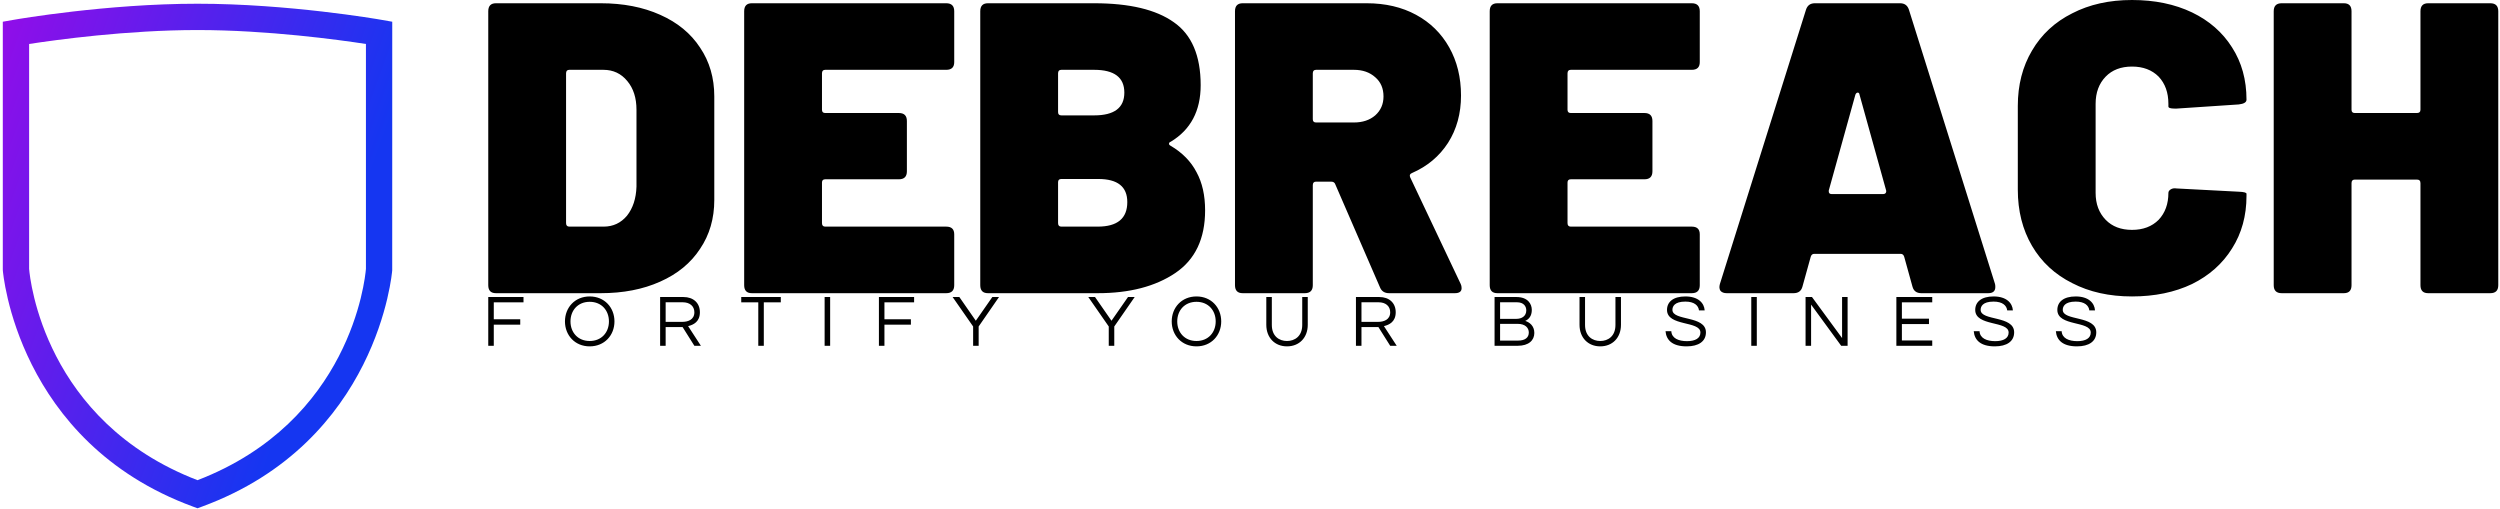
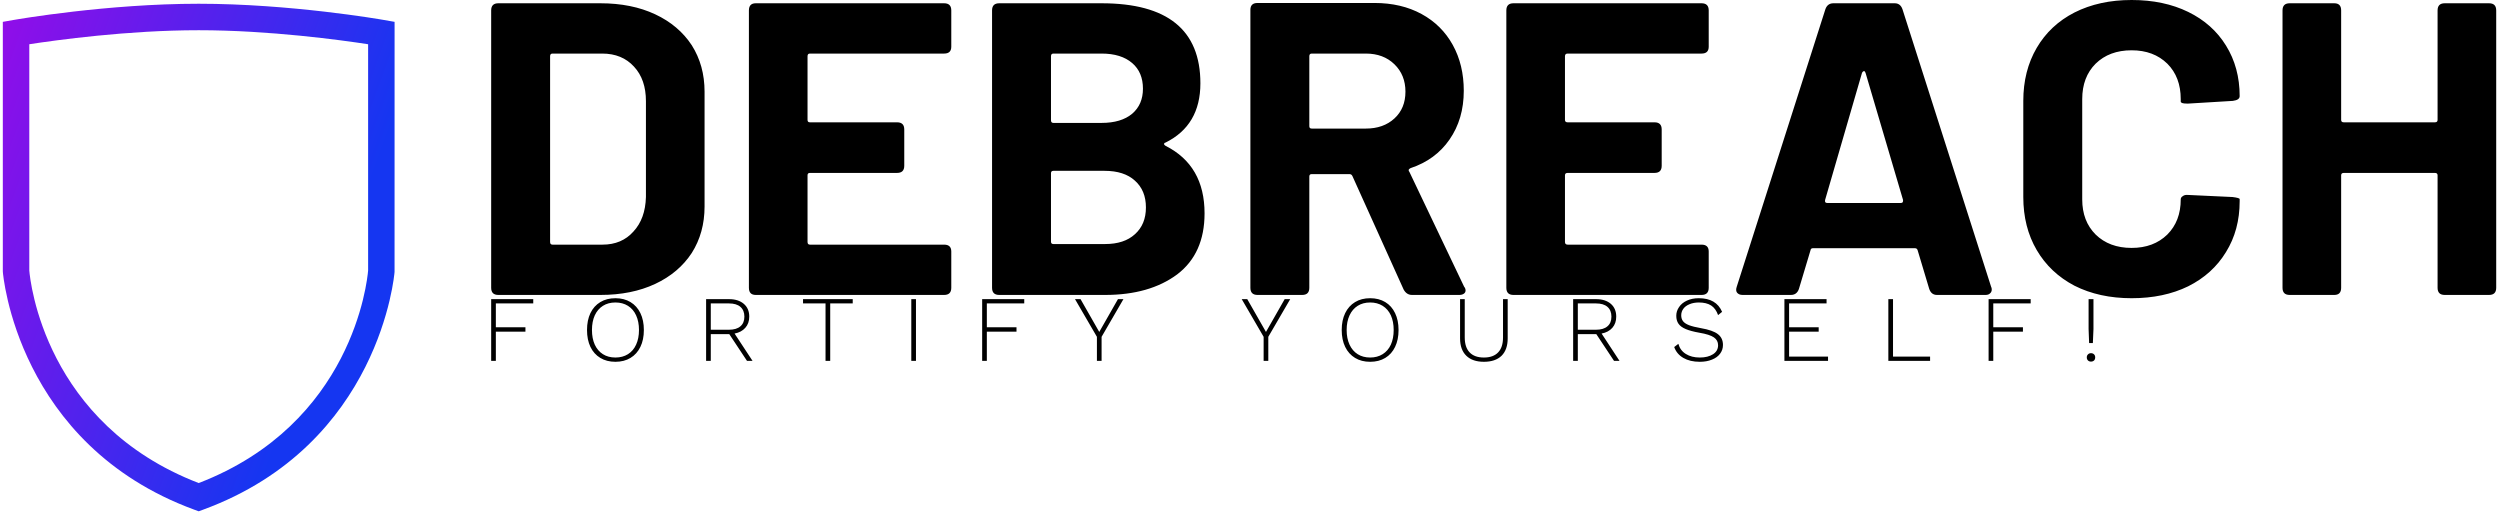
- <svg xmlns="http://www.w3.org/2000/svg" data-v-423bf9ae="" viewBox="0 0 506 103" class="iconLeftSlogan">
-   <g data-v-423bf9ae="" id="25ad2c6a-f3fe-4b16-b506-65d5621f18c4" fill="#000000" transform="matrix(5.988024,0,0,5.988024,95.5303,-24.49102)">
-     <path d="M0.81 14L0.81 14Q0.55 14 0.55 13.73L0.55 13.73L0.55 4.47L0.55 4.47Q0.55 4.20 0.81 4.20L0.81 4.20L4.35 4.20L4.35 4.20Q5.49 4.20 6.36 4.59L6.36 4.59L6.36 4.59Q7.24 4.98 7.71 5.70L7.71 5.70L7.71 5.70Q8.19 6.41 8.19 7.35L8.19 7.35L8.19 10.85L8.19 10.85Q8.19 11.79 7.71 12.50L7.71 12.50L7.71 12.50Q7.24 13.22 6.36 13.61L6.36 13.61L6.36 13.61Q5.49 14 4.35 14L4.35 14L0.81 14ZM3.18 11.63L3.18 11.63Q3.18 11.75 3.29 11.75L3.29 11.75L4.45 11.75L4.45 11.75Q4.93 11.75 5.24 11.38L5.24 11.38L5.24 11.38Q5.54 11.00 5.56 10.40L5.56 10.40L5.56 7.80L5.56 7.80Q5.56 7.20 5.25 6.83L5.25 6.83L5.25 6.83Q4.94 6.45 4.44 6.45L4.44 6.45L3.29 6.45L3.29 6.45Q3.18 6.45 3.18 6.57L3.18 6.57L3.18 11.63ZM16.30 6.19L16.30 6.19Q16.30 6.45 16.03 6.45L16.03 6.45L11.94 6.45L11.94 6.45Q11.83 6.45 11.83 6.57L11.83 6.57L11.83 7.80L11.83 7.80Q11.83 7.91 11.94 7.91L11.94 7.91L14.43 7.91L14.43 7.91Q14.70 7.91 14.70 8.18L14.70 8.18L14.70 9.88L14.70 9.88Q14.70 10.15 14.43 10.15L14.43 10.15L11.94 10.15L11.94 10.15Q11.83 10.15 11.83 10.26L11.83 10.26L11.83 11.63L11.83 11.63Q11.83 11.75 11.94 11.75L11.94 11.75L16.03 11.75L16.03 11.75Q16.30 11.75 16.30 12.01L16.30 12.01L16.30 13.73L16.30 13.73Q16.30 14 16.03 14L16.03 14L9.46 14L9.46 14Q9.20 14 9.20 13.73L9.20 13.73L9.20 4.47L9.20 4.47Q9.20 4.20 9.46 4.20L9.46 4.20L16.03 4.20L16.03 4.20Q16.30 4.20 16.30 4.47L16.30 4.47L16.30 6.19ZM23.62 8.88L23.62 8.88Q23.56 8.90 23.56 8.95L23.56 8.95L23.56 8.95Q23.56 8.99 23.62 9.02L23.62 9.02L23.62 9.02Q24.21 9.37 24.49 9.91L24.49 9.91L24.49 9.91Q24.78 10.44 24.78 11.20L24.78 11.20L24.78 11.20Q24.78 12.64 23.77 13.32L23.77 13.32L23.77 13.32Q22.76 14 21.15 14L21.15 14L17.44 14L17.44 14Q17.18 14 17.18 13.73L17.18 13.73L17.18 4.47L17.18 4.47Q17.18 4.20 17.44 4.20L17.44 4.20L21.03 4.20L21.03 4.20Q22.82 4.20 23.72 4.84L23.72 4.84L23.72 4.84Q24.63 5.47 24.63 6.97L24.63 6.97L24.63 6.97Q24.63 8.27 23.62 8.88L23.62 8.88ZM19.92 6.45L19.92 6.45Q19.81 6.45 19.81 6.57L19.81 6.57L19.81 7.88L19.81 7.88Q19.81 7.99 19.92 7.99L19.92 7.99L21.03 7.99L21.03 7.99Q22.05 7.99 22.05 7.22L22.05 7.22L22.05 7.22Q22.05 6.45 21.03 6.45L21.03 6.45L19.92 6.45ZM21.15 11.75L21.15 11.75Q22.15 11.75 22.15 10.92L22.15 10.92L22.15 10.92Q22.15 10.14 21.17 10.14L21.17 10.14L19.92 10.14L19.92 10.14Q19.81 10.14 19.81 10.25L19.81 10.25L19.81 11.63L19.81 11.63Q19.81 11.75 19.92 11.75L19.92 11.75L21.15 11.75ZM31.00 14L31.00 14Q30.77 14 30.69 13.80L30.69 13.80L29.18 10.32L29.18 10.32Q29.15 10.23 29.04 10.23L29.04 10.23L28.53 10.23L28.53 10.23Q28.42 10.23 28.42 10.35L28.42 10.35L28.42 13.73L28.42 13.73Q28.42 14 28.15 14L28.15 14L26.05 14L26.05 14Q25.79 14 25.79 13.73L25.79 13.73L25.79 4.47L25.79 4.47Q25.79 4.20 26.05 4.20L26.05 4.20L30.24 4.20L30.24 4.20Q31.19 4.20 31.91 4.59L31.91 4.59L31.91 4.59Q32.63 4.98 33.03 5.69L33.03 5.69L33.03 5.69Q33.43 6.40 33.43 7.32L33.43 7.32L33.43 7.32Q33.43 8.23 32.99 8.92L32.99 8.92L32.99 8.92Q32.55 9.60 31.77 9.94L31.77 9.94L31.77 9.94Q31.67 9.98 31.71 10.08L31.71 10.08L33.42 13.69L33.42 13.69Q33.45 13.75 33.45 13.83L33.45 13.83L33.45 13.83Q33.45 14 33.22 14L33.22 14L31.00 14ZM28.53 6.45L28.53 6.45Q28.42 6.45 28.42 6.57L28.42 6.57L28.42 8.12L28.42 8.12Q28.42 8.23 28.53 8.23L28.53 8.23L29.81 8.23L29.81 8.23Q30.25 8.23 30.53 7.99L30.53 7.99L30.53 7.99Q30.81 7.74 30.81 7.35L30.81 7.35L30.81 7.35Q30.81 6.94 30.53 6.70L30.53 6.70L30.53 6.70Q30.25 6.45 29.81 6.45L29.81 6.45L28.53 6.45ZM41.50 6.19L41.50 6.19Q41.50 6.45 41.23 6.45L41.23 6.45L37.14 6.45L37.14 6.45Q37.03 6.45 37.03 6.57L37.03 6.57L37.03 7.80L37.03 7.80Q37.03 7.91 37.14 7.91L37.14 7.91L39.63 7.91L39.63 7.91Q39.90 7.91 39.90 8.18L39.90 8.18L39.90 9.88L39.90 9.88Q39.90 10.15 39.63 10.15L39.63 10.15L37.14 10.15L37.14 10.15Q37.03 10.15 37.03 10.26L37.03 10.26L37.03 11.63L37.03 11.63Q37.03 11.75 37.14 11.75L37.14 11.75L41.23 11.75L41.23 11.75Q41.50 11.75 41.50 12.01L41.50 12.01L41.50 13.73L41.50 13.73Q41.50 14 41.23 14L41.23 14L34.66 14L34.66 14Q34.40 14 34.40 13.73L34.40 13.73L34.40 4.47L34.40 4.47Q34.40 4.20 34.66 4.20L34.66 4.20L41.23 4.20L41.23 4.20Q41.50 4.20 41.50 4.47L41.50 4.47L41.50 6.19ZM48.99 14L48.99 14Q48.75 14 48.69 13.78L48.69 13.78L48.41 12.77L48.41 12.77Q48.38 12.67 48.29 12.67L48.29 12.67L45.37 12.67L45.37 12.67Q45.28 12.67 45.25 12.77L45.25 12.77L44.97 13.78L44.97 13.78Q44.91 14 44.67 14L44.67 14L42.41 14L42.41 14Q42.27 14 42.20 13.92L42.20 13.92L42.20 13.92Q42.14 13.83 42.18 13.69L42.18 13.69L45.09 4.42L45.09 4.42Q45.16 4.20 45.39 4.20L45.39 4.20L48.27 4.20L48.27 4.20Q48.50 4.20 48.57 4.42L48.57 4.42L51.48 13.69L51.48 13.69Q51.49 13.73 51.49 13.79L51.49 13.79L51.49 13.79Q51.49 14 51.25 14L51.25 14L48.99 14ZM45.86 10.53L45.86 10.56L45.86 10.56Q45.86 10.65 45.96 10.65L45.96 10.65L47.70 10.65L47.70 10.65Q47.75 10.65 47.78 10.62L47.78 10.62L47.78 10.62Q47.81 10.58 47.80 10.53L47.80 10.53L46.90 7.29L46.90 7.29Q46.89 7.22 46.84 7.22L46.84 7.22L46.84 7.22Q46.79 7.22 46.76 7.29L46.76 7.29L45.86 10.53ZM56.11 14.11L56.11 14.11Q54.96 14.11 54.09 13.66L54.09 13.66L54.09 13.66Q53.21 13.22 52.73 12.40L52.73 12.40L52.73 12.40Q52.25 11.58 52.25 10.50L52.25 10.50L52.25 7.67L52.25 7.67Q52.25 6.61 52.73 5.80L52.73 5.80L52.73 5.80Q53.21 4.98 54.09 4.54L54.09 4.54L54.09 4.54Q54.96 4.09 56.11 4.09L56.11 4.09L56.11 4.09Q57.26 4.09 58.14 4.51L58.14 4.51L58.14 4.51Q59.01 4.93 59.49 5.69L59.49 5.69L59.49 5.69Q59.98 6.45 59.98 7.46L59.98 7.46L59.98 7.46Q59.98 7.59 59.72 7.62L59.72 7.62L57.62 7.76L57.55 7.76L57.55 7.76Q57.34 7.76 57.34 7.69L57.34 7.69L57.34 7.60L57.34 7.60Q57.34 7.03 57.01 6.68L57.01 6.68L57.01 6.68Q56.67 6.34 56.11 6.34L56.11 6.34L56.11 6.34Q55.55 6.34 55.22 6.68L55.22 6.68L55.22 6.68Q54.88 7.03 54.88 7.60L54.88 7.60L54.88 10.61L54.88 10.61Q54.88 11.17 55.22 11.52L55.22 11.52L55.22 11.52Q55.55 11.86 56.11 11.86L56.11 11.86L56.11 11.86Q56.67 11.86 57.01 11.52L57.01 11.52L57.01 11.52Q57.34 11.17 57.34 10.61L57.34 10.61L57.34 10.61Q57.34 10.54 57.42 10.49L57.42 10.49L57.42 10.49Q57.50 10.44 57.62 10.46L57.62 10.46L59.72 10.57L59.72 10.57Q59.98 10.58 59.98 10.64L59.98 10.64L59.98 10.71L59.98 10.71Q59.98 11.72 59.49 12.49L59.49 12.49L59.49 12.49Q59.01 13.26 58.14 13.69L58.14 13.69L58.14 13.69Q57.26 14.11 56.11 14.11L56.11 14.11ZM65.86 4.47L65.86 4.47Q65.86 4.20 66.12 4.20L66.12 4.20L68.22 4.20L68.22 4.20Q68.49 4.20 68.49 4.47L68.49 4.47L68.49 13.73L68.49 13.73Q68.49 14 68.22 14L68.22 14L66.12 14L66.12 14Q65.86 14 65.86 13.73L65.86 13.73L65.86 10.28L65.86 10.28Q65.86 10.16 65.74 10.16L65.74 10.16L63.64 10.16L63.64 10.16Q63.53 10.16 63.53 10.28L63.53 10.28L63.53 13.73L63.53 13.73Q63.53 14 63.27 14L63.27 14L61.17 14L61.17 14Q60.90 14 60.90 13.73L60.90 13.73L60.90 4.47L60.90 4.47Q60.90 4.20 61.17 4.20L61.17 4.20L63.27 4.20L63.27 4.20Q63.53 4.20 63.53 4.47L63.53 4.47L63.53 7.80L63.53 7.80Q63.53 7.91 63.64 7.91L63.64 7.91L65.74 7.91L65.74 7.91Q65.86 7.91 65.86 7.80L65.86 7.80L65.86 4.47Z" />
+ <svg xmlns="http://www.w3.org/2000/svg" data-v-423bf9ae="" viewBox="0 0 503 103" class="iconLeftSlogan">
+   <g data-v-423bf9ae="" id="cb077b34-6985-4f47-b717-64a615314298" fill="#000000" transform="matrix(5.988024,0,0,5.988024,93.73392,-24.49102)">
+     <path d="M1.09 14L1.09 14Q0.85 14 0.85 13.76L0.85 13.76L0.85 4.44L0.85 4.44Q0.85 4.20 1.09 4.20L1.09 4.20L4.52 4.20L4.52 4.20Q5.57 4.20 6.36 4.57L6.36 4.57L6.36 4.57Q7.15 4.94 7.59 5.61L7.59 5.61L7.59 5.61Q8.02 6.29 8.02 7.17L8.02 7.17L8.02 11.03L8.02 11.03Q8.02 11.91 7.59 12.59L7.59 12.59L7.59 12.59Q7.15 13.26 6.36 13.63L6.36 13.63L6.36 13.63Q5.57 14 4.52 14L4.52 14L1.09 14ZM2.83 12.22L2.83 12.22Q2.83 12.31 2.91 12.31L2.91 12.31L4.59 12.31L4.59 12.31Q5.24 12.31 5.63 11.87L5.63 11.87L5.63 11.87Q6.03 11.44 6.05 10.71L6.05 10.71L6.05 7.49L6.05 7.49Q6.05 6.76 5.65 6.33L5.65 6.33L5.65 6.33Q5.25 5.89 4.58 5.89L4.58 5.89L2.91 5.89L2.91 5.89Q2.83 5.89 2.83 5.98L2.83 5.98L2.83 12.22ZM16.31 5.66L16.31 5.66Q16.31 5.89 16.07 5.89L16.07 5.89L11.56 5.89L11.56 5.89Q11.48 5.89 11.48 5.98L11.48 5.98L11.48 8.12L11.48 8.12Q11.48 8.20 11.56 8.20L11.56 8.20L14.49 8.20L14.49 8.20Q14.73 8.20 14.73 8.44L14.73 8.44L14.73 9.66L14.73 9.66Q14.73 9.90 14.49 9.90L14.49 9.90L11.56 9.90L11.56 9.90Q11.48 9.90 11.48 9.98L11.48 9.98L11.48 12.22L11.48 12.22Q11.48 12.31 11.56 12.31L11.56 12.31L16.07 12.31L16.07 12.31Q16.31 12.31 16.31 12.54L16.31 12.54L16.31 13.76L16.31 13.76Q16.31 14 16.07 14L16.07 14L9.74 14L9.74 14Q9.51 14 9.51 13.76L9.51 13.76L9.51 4.44L9.51 4.44Q9.51 4.20 9.74 4.20L9.74 4.20L16.07 4.20L16.07 4.20Q16.31 4.20 16.31 4.44L16.31 4.44L16.31 5.66ZM23.51 8.88L23.51 8.88Q23.46 8.89 23.46 8.93L23.46 8.93L23.46 8.93Q23.46 8.96 23.51 8.99L23.51 8.99L23.51 8.99Q24.82 9.65 24.82 11.26L24.82 11.26L24.82 11.26Q24.82 12.61 23.90 13.31L23.90 13.31L23.90 13.31Q22.97 14 21.48 14L21.48 14L17.92 14L17.92 14Q17.68 14 17.68 13.76L17.68 13.76L17.68 4.44L17.68 4.44Q17.68 4.20 17.92 4.20L17.92 4.20L21.36 4.20L21.36 4.20Q24.68 4.20 24.68 6.89L24.68 6.89L24.68 6.89Q24.68 8.30 23.51 8.88L23.51 8.88ZM19.74 5.89L19.74 5.89Q19.66 5.89 19.66 5.98L19.66 5.98L19.66 8.13L19.66 8.13Q19.66 8.22 19.74 8.22L19.74 8.22L21.36 8.22L21.36 8.22Q22.02 8.22 22.39 7.91L22.39 7.91L22.39 7.91Q22.75 7.60 22.75 7.07L22.75 7.07L22.75 7.07Q22.75 6.52 22.39 6.21L22.39 6.21L22.39 6.21Q22.02 5.89 21.36 5.89L21.36 5.89L19.74 5.89ZM21.48 12.29L21.48 12.29Q22.12 12.29 22.48 11.96L22.48 11.96L22.48 11.96Q22.85 11.63 22.85 11.06L22.85 11.06L22.85 11.06Q22.85 10.49 22.48 10.16L22.48 10.16L22.48 10.16Q22.12 9.83 21.46 9.83L21.46 9.83L19.74 9.83L19.74 9.83Q19.66 9.83 19.66 9.91L19.66 9.91L19.66 12.21L19.66 12.21Q19.66 12.29 19.74 12.29L19.74 12.29L21.48 12.29ZM31.79 14L31.79 14Q31.61 14 31.51 13.82L31.51 13.82L29.79 10.01L29.79 10.01Q29.76 9.94 29.69 9.94L29.69 9.94L28.42 9.94L28.42 9.94Q28.34 9.94 28.34 10.02L28.34 10.02L28.34 13.76L28.34 13.76Q28.34 14 28.10 14L28.10 14L26.60 14L26.60 14Q26.36 14 26.36 13.76L26.36 13.76L26.36 4.42L26.36 4.42Q26.36 4.19 26.60 4.19L26.60 4.19L30.53 4.19L30.53 4.19Q31.43 4.19 32.11 4.56L32.11 4.56L32.11 4.56Q32.79 4.93 33.16 5.60L33.16 5.60L33.16 5.60Q33.53 6.27 33.53 7.14L33.53 7.14L33.53 7.14Q33.53 8.09 33.05 8.78L33.05 8.78L33.05 8.78Q32.58 9.46 31.74 9.74L31.74 9.74L31.74 9.74Q31.70 9.76 31.68 9.79L31.68 9.79L31.68 9.79Q31.67 9.83 31.70 9.86L31.70 9.86L33.54 13.72L33.54 13.72Q33.59 13.78 33.59 13.85L33.59 13.85L33.59 13.85Q33.59 13.92 33.53 13.96L33.53 13.96L33.53 13.96Q33.47 14 33.38 14L33.38 14L31.79 14ZM28.42 5.89L28.42 5.89Q28.34 5.89 28.34 5.98L28.34 5.98L28.34 8.33L28.34 8.33Q28.34 8.41 28.42 8.41L28.42 8.41L30.24 8.41L30.24 8.41Q30.83 8.41 31.20 8.07L31.20 8.07L31.20 8.07Q31.57 7.73 31.57 7.17L31.57 7.17L31.57 7.17Q31.57 6.61 31.20 6.25L31.20 6.25L31.20 6.25Q30.83 5.89 30.24 5.89L30.24 5.89L28.42 5.89ZM41.76 5.66L41.76 5.66Q41.76 5.89 41.52 5.89L41.52 5.89L37.02 5.89L37.02 5.89Q36.93 5.89 36.93 5.98L36.93 5.98L36.93 8.12L36.93 8.12Q36.93 8.20 37.02 8.20L37.02 8.20L39.94 8.20L39.94 8.20Q40.18 8.20 40.18 8.44L40.18 8.44L40.18 9.66L40.18 9.66Q40.18 9.90 39.94 9.90L39.94 9.90L37.02 9.90L37.02 9.90Q36.93 9.90 36.93 9.98L36.93 9.98L36.93 12.22L36.93 12.22Q36.93 12.31 37.02 12.31L37.02 12.31L41.52 12.31L41.52 12.31Q41.76 12.31 41.76 12.54L41.76 12.54L41.76 13.76L41.76 13.76Q41.76 14 41.52 14L41.52 14L35.20 14L35.20 14Q34.96 14 34.96 13.76L34.96 13.76L34.96 4.44L34.96 4.44Q34.96 4.20 35.20 4.20L35.20 4.20L41.52 4.20L41.52 4.20Q41.76 4.20 41.76 4.44L41.76 4.44L41.76 5.66ZM49.43 14L49.43 14Q49.24 14 49.17 13.80L49.17 13.80L48.78 12.50L48.78 12.50Q48.76 12.43 48.69 12.43L48.69 12.43L45.26 12.43L45.26 12.43Q45.19 12.43 45.18 12.50L45.18 12.50L44.79 13.80L44.79 13.80Q44.72 14 44.52 14L44.52 14L42.90 14L42.90 14Q42.77 14 42.71 13.92L42.71 13.92L42.71 13.92Q42.66 13.85 42.70 13.73L42.70 13.73L45.68 4.40L45.68 4.40Q45.75 4.20 45.95 4.20L45.95 4.20L48.01 4.20L48.01 4.20Q48.20 4.20 48.27 4.40L48.27 4.40L51.25 13.73L51.25 13.73Q51.27 13.76 51.27 13.82L51.27 13.82L51.27 13.82Q51.27 13.90 51.21 13.95L51.21 13.95L51.21 13.95Q51.16 14 51.06 14L51.06 14L49.43 14ZM45.67 10.81L45.67 10.81Q45.65 10.91 45.74 10.91L45.74 10.91L48.22 10.91L48.22 10.91Q48.30 10.91 48.29 10.81L48.29 10.81L47.03 6.54L47.03 6.54Q47.01 6.48 46.98 6.48L46.98 6.48L46.98 6.48Q46.94 6.48 46.91 6.54L46.91 6.54L45.67 10.81ZM55.97 14.11L55.97 14.11Q54.88 14.11 54.05 13.69L54.05 13.69L54.05 13.69Q53.23 13.26 52.78 12.49L52.78 12.49L52.78 12.49Q52.33 11.72 52.33 10.71L52.33 10.71L52.33 7.48L52.33 7.48Q52.33 6.47 52.78 5.70L52.78 5.70L52.78 5.70Q53.23 4.93 54.05 4.51L54.05 4.51L54.05 4.51Q54.88 4.09 55.97 4.09L55.97 4.09L55.97 4.09Q57.05 4.09 57.87 4.49L57.87 4.49L57.87 4.49Q58.69 4.89 59.14 5.62L59.14 5.62L59.14 5.62Q59.60 6.36 59.60 7.32L59.60 7.32L59.60 7.32Q59.60 7.45 59.37 7.48L59.37 7.48L57.88 7.57L57.82 7.57L57.82 7.57Q57.62 7.57 57.62 7.50L57.62 7.50L57.62 7.42L57.62 7.42Q57.62 6.68 57.17 6.23L57.17 6.23L57.17 6.23Q56.71 5.78 55.97 5.78L55.97 5.78L55.97 5.78Q55.22 5.78 54.76 6.23L54.76 6.23L54.76 6.23Q54.31 6.68 54.31 7.42L54.31 7.42L54.31 10.79L54.31 10.79Q54.31 11.52 54.76 11.97L54.76 11.97L54.76 11.97Q55.22 12.42 55.97 12.42L55.97 12.42L55.97 12.42Q56.71 12.42 57.17 11.97L57.17 11.97L57.17 11.97Q57.62 11.52 57.62 10.79L57.62 10.79L57.62 10.79Q57.62 10.72 57.69 10.68L57.69 10.68L57.69 10.68Q57.75 10.63 57.86 10.64L57.86 10.64L59.36 10.71L59.36 10.71Q59.60 10.74 59.60 10.78L59.60 10.78L59.60 10.85L59.60 10.85Q59.60 11.82 59.14 12.56L59.14 12.56L59.14 12.56Q58.69 13.30 57.87 13.71L57.87 13.71L57.87 13.71Q57.05 14.11 55.97 14.11L55.97 14.11ZM66.25 4.44L66.25 4.44Q66.25 4.20 66.49 4.20L66.49 4.20L67.98 4.20L67.98 4.20Q68.22 4.20 68.22 4.44L68.22 4.44L68.22 13.76L68.22 13.76Q68.22 14 67.98 14L67.98 14L66.49 14L66.49 14Q66.25 14 66.25 13.76L66.25 13.76L66.25 9.98L66.25 9.98Q66.25 9.90 66.16 9.90L66.16 9.90L63.10 9.90L63.10 9.90Q63.01 9.90 63.01 9.98L63.01 9.98L63.01 13.76L63.01 13.76Q63.01 14 62.78 14L62.78 14L61.28 14L61.28 14Q61.04 14 61.04 13.76L61.04 13.76L61.04 4.44L61.04 4.44Q61.04 4.20 61.28 4.20L61.28 4.20L62.78 4.20L62.78 4.20Q63.01 4.20 63.01 4.44L63.01 4.44L63.01 8.12L63.01 8.12Q63.01 8.20 63.10 8.20L63.10 8.20L66.16 8.20L66.16 8.20Q66.25 8.20 66.25 8.12L66.25 8.12L66.25 4.44Z" />
  </g>
  <defs data-v-423bf9ae="">
-     <linearGradient data-v-423bf9ae="" gradientTransform="rotate(25)" id="3b03afd4-31b1-4b8c-be5e-b5100c52101a" x1="0%" y1="0%" x2="100%" y2="0%">
+     <linearGradient data-v-423bf9ae="" gradientTransform="rotate(25)" id="9941f86f-4264-422a-b3cb-bcbadb83eea5" x1="0%" y1="0%" x2="100%" y2="0%">
      <stop data-v-423bf9ae="" offset="0%" style="stop-color: rgb(146, 13, 233); stop-opacity: 1;" />
      <stop data-v-423bf9ae="" offset="100%" style="stop-color: rgb(21, 54, 241); stop-opacity: 1;" />
    </linearGradient>
  </defs>
-   <g data-v-423bf9ae="" id="82e6c402-089e-4468-b6b7-40d06dd72462" transform="matrix(1.0652,0,0,1.0652,-14.3233,-1.177576)" stroke="none" fill="url(#3b03afd4-31b1-4b8c-be5e-b5100c52101a)">
+   <g data-v-423bf9ae="" id="2e173dcb-8cab-4149-b8c8-44270454b197" transform="matrix(1.0652,0,0,1.0652,-14.3233,-1.177576)" stroke="none" fill="url(#9941f86f-4264-422a-b3cb-bcbadb83eea5)">
    <path d="M50.978 97.682l-.863-.316c-33.473-12.306-36.107-44.576-36.13-44.9l-.006-.175V5.232l2.069-.362c.713-.125 17.662-3.056 34.929-3.056 17.269 0 34.219 2.931 34.932 3.056l2.069.362-.006 47.233c-.022.325-2.656 32.595-36.132 44.9l-.862.317zM18.979 52.194c.164 1.991 2.928 28.961 31.998 40.153 29.06-11.185 31.833-38.129 32.001-40.154V9.462c-5.058-.778-18.611-2.648-32.001-2.648-13.4 0-26.942 1.87-31.998 2.648v42.732z" />
  </g>
-   <g data-v-423bf9ae="" id="9c73d9d6-b454-4046-8c85-9b0cff00c134" fill="#000000" transform="matrix(1.064747,0,0,1.064747,97.62055,57.76403)">
-     <path d="M7.83 3.22L7.83 2.21L1.13 2.21L1.13 11.48L2.18 11.48L2.18 7.46L7.21 7.46L7.21 6.44L2.18 6.44L2.18 3.22ZM20.41 2.10C17.60 2.10 15.71 4.21 15.71 6.85C15.71 9.48 17.60 11.59 20.41 11.59C23.23 11.59 25.12 9.48 25.12 6.85C25.12 4.21 23.23 2.10 20.41 2.10ZM20.41 10.57C18.16 10.57 16.76 8.93 16.76 6.85C16.76 4.76 18.16 3.12 20.41 3.12C22.67 3.12 24.07 4.76 24.07 6.85C24.07 8.93 22.67 10.57 20.41 10.57ZM34.85 7.92L38.07 7.92L40.31 11.48L41.55 11.48L39.12 7.74C40.15 7.50 41.36 6.90 41.36 5.11C41.36 3.35 40.14 2.21 38.23 2.21L33.80 2.21L33.80 11.48L34.85 11.48ZM34.85 3.21L38.11 3.21C39.42 3.21 40.31 3.93 40.31 5.11C40.31 6.55 39.05 6.93 38.05 6.93L34.85 6.93ZM56.74 2.21L49.22 2.21L49.22 3.22L52.46 3.22L52.46 11.48L53.51 11.48L53.51 3.22L56.74 3.22ZM66.12 2.21L65.07 2.21L65.07 11.48L66.12 11.48ZM82.08 3.22L82.08 2.21L75.39 2.21L75.39 11.48L76.44 11.48L76.44 7.46L81.47 7.46L81.47 6.44L76.44 6.44L76.44 3.22ZM94.35 7.81L98.22 2.21L96.95 2.21L93.81 6.72L90.68 2.21L89.40 2.21L93.30 7.81L93.30 11.48L94.35 11.48ZM120.13 7.81L124.01 2.21L122.74 2.21L119.60 6.72L116.47 2.21L115.19 2.21L119.08 7.81L119.08 11.48L120.13 11.48ZM135.76 2.10C132.94 2.10 131.05 4.21 131.05 6.85C131.05 9.48 132.94 11.59 135.76 11.59C138.57 11.59 140.46 9.48 140.46 6.85C140.46 4.21 138.57 2.10 135.76 2.10ZM135.76 10.57C133.50 10.57 132.10 8.93 132.10 6.85C132.10 4.76 133.50 3.12 135.76 3.12C138.01 3.12 139.41 4.76 139.41 6.85C139.41 8.93 138.01 10.57 135.76 10.57ZM155.86 2.21L155.86 7.52C155.86 9.67 154.43 10.57 152.96 10.57C151.49 10.57 150.08 9.67 150.08 7.52L150.08 2.21L149.03 2.21L149.03 7.49C149.03 9.95 150.65 11.59 152.96 11.59C155.29 11.59 156.91 9.94 156.91 7.49L156.91 2.21ZM167.12 7.92L170.34 7.92L172.58 11.48L173.82 11.48L171.39 7.74C172.42 7.50 173.63 6.90 173.63 5.11C173.63 3.35 172.41 2.21 170.51 2.21L166.07 2.21L166.07 11.48L167.12 11.48ZM167.12 3.21L170.38 3.21C171.70 3.21 172.58 3.93 172.58 5.11C172.58 6.55 171.32 6.93 170.32 6.93L167.12 6.93ZM198.25 6.75C198.91 6.45 199.50 5.85 199.50 4.66C199.50 3.54 198.76 2.21 196.57 2.21L192.42 2.21L192.42 11.48L196.81 11.48C198.93 11.48 199.98 10.43 199.98 9.04C199.98 7.66 199.04 7 198.25 6.75ZM193.47 3.21L196.69 3.21C197.96 3.21 198.45 3.98 198.45 4.75C198.45 5.88 197.54 6.36 196.57 6.36L193.47 6.36ZM196.92 10.49L193.47 10.49L193.47 7.31L196.81 7.31C198.28 7.31 198.93 8.09 198.93 8.96C198.93 9.93 198.20 10.49 196.92 10.49ZM215.40 2.21L215.40 7.52C215.40 9.67 213.98 10.57 212.51 10.57C211.04 10.57 209.62 9.67 209.62 7.52L209.62 2.21L208.57 2.21L208.57 7.49C208.57 9.95 210.20 11.59 212.51 11.59C214.83 11.59 216.45 9.94 216.45 7.49L216.45 2.21ZM226.23 4.65C226.23 4.03 226.59 3.08 228.69 3.08C230.38 3.08 231.17 3.82 231.28 4.75L232.36 4.75C232.27 3.36 231.15 2.10 228.69 2.10C226.37 2.10 225.20 3.15 225.20 4.66C225.20 7.84 231.55 6.69 231.55 8.96C231.55 10.05 230.57 10.60 229.00 10.60C227.39 10.60 226.09 10.05 226.02 8.71L224.92 8.71C225.06 10.37 226.18 11.59 228.93 11.59C231.21 11.59 232.60 10.64 232.60 8.92C232.60 5.68 226.23 6.80 226.23 4.65ZM242.27 2.21L241.22 2.21L241.22 11.48L242.27 11.48ZM258.48 2.21L258.48 10.01L252.76 2.21L251.54 2.21L251.54 11.48L252.59 11.48L252.59 3.65L258.31 11.48L259.53 11.48L259.53 2.21ZM275.62 3.22L275.62 2.21L268.80 2.21L268.80 11.48L275.62 11.48L275.62 10.47L269.85 10.47L269.85 7.35L275.00 7.35L275.00 6.33L269.85 6.33L269.85 3.22ZM284.82 4.65C284.82 4.03 285.18 3.08 287.28 3.08C288.97 3.08 289.76 3.82 289.87 4.75L290.95 4.75C290.86 3.36 289.74 2.10 287.28 2.10C284.96 2.10 283.79 3.15 283.79 4.66C283.79 7.84 290.14 6.69 290.14 8.96C290.14 10.05 289.16 10.60 287.59 10.60C285.98 10.60 284.68 10.05 284.61 8.71L283.51 8.71C283.65 10.37 284.77 11.59 287.52 11.59C289.80 11.59 291.19 10.64 291.19 8.92C291.19 5.68 284.82 6.80 284.82 4.65ZM300.43 4.65C300.43 4.03 300.79 3.08 302.89 3.08C304.58 3.08 305.37 3.82 305.48 4.75L306.56 4.75C306.47 3.36 305.35 2.10 302.89 2.10C300.57 2.10 299.40 3.15 299.40 4.66C299.40 7.84 305.75 6.69 305.75 8.96C305.75 10.05 304.77 10.60 303.20 10.60C301.59 10.60 300.29 10.05 300.22 8.71L299.12 8.71C299.26 10.37 300.38 11.59 303.13 11.59C305.41 11.59 306.80 10.64 306.80 8.92C306.80 5.68 300.43 6.80 300.43 4.65Z" />
+   <g data-v-423bf9ae="" id="024fb699-f13b-46ec-a4fb-d22eb76677a1" fill="#000000" transform="matrix(1.343871,0,0,1.343871,96.8617,55.10831)">
+     <path d="M7.76 4.42L2.16 4.42L2.16 7.99L6.59 7.99L6.59 8.65L2.16 8.65L2.16 13.02L1.46 13.02L1.46 3.78L7.76 3.78L7.76 4.42ZM20.06 3.64L20.06 3.64Q21.36 3.64 22.32 4.22L22.32 4.22L22.32 4.22Q23.28 4.80 23.80 5.87L23.80 5.87L23.80 5.87Q24.32 6.94 24.32 8.40L24.32 8.40L24.32 8.40Q24.32 9.86 23.80 10.93L23.80 10.93L23.80 10.93Q23.28 12.00 22.32 12.58L22.32 12.58L22.32 12.58Q21.36 13.16 20.06 13.16L20.06 13.16L20.06 13.16Q18.76 13.16 17.80 12.58L17.80 12.58L17.80 12.58Q16.84 12.00 16.32 10.93L16.32 10.93L16.32 10.93Q15.81 9.86 15.81 8.40L15.81 8.40L15.81 8.40Q15.81 6.94 16.32 5.87L16.32 5.87L16.32 5.87Q16.84 4.80 17.80 4.22L17.80 4.22L17.80 4.22Q18.76 3.64 20.06 3.64L20.06 3.64ZM20.06 4.28L20.06 4.28Q18.98 4.28 18.19 4.78L18.19 4.78L18.19 4.78Q17.40 5.28 16.97 6.21L16.97 6.21L16.97 6.21Q16.55 7.14 16.55 8.40L16.55 8.40L16.55 8.40Q16.55 9.66 16.97 10.59L16.97 10.59L16.97 10.59Q17.40 11.52 18.19 12.02L18.19 12.02L18.19 12.02Q18.98 12.52 20.06 12.52L20.06 12.52L20.06 12.52Q21.14 12.52 21.94 12.02L21.94 12.02L21.94 12.02Q22.74 11.52 23.16 10.59L23.16 10.59L23.16 10.59Q23.59 9.66 23.59 8.40L23.59 8.40L23.59 8.40Q23.59 7.14 23.16 6.21L23.16 6.21L23.16 6.21Q22.74 5.28 21.94 4.78L21.94 4.78L21.94 4.78Q21.14 4.28 20.06 4.28L20.06 4.28ZM40.59 13.02L39.76 13.02L37.11 9.02L37.07 9.02L34.34 9.02L34.34 13.02L33.64 13.02L33.64 3.78L37.07 3.78L37.07 3.78Q38.46 3.78 39.28 4.48L39.28 4.48L39.28 4.48Q40.10 5.18 40.10 6.40L40.10 6.40L40.10 6.40Q40.10 7.41 39.51 8.07L39.51 8.07L39.51 8.07Q38.92 8.74 37.90 8.93L37.90 8.93L40.59 13.02ZM34.34 4.42L34.34 8.36L37.06 8.36L37.06 8.36Q38.18 8.36 38.77 7.85L38.77 7.85L38.77 7.85Q39.37 7.35 39.37 6.40L39.37 6.40L39.37 6.40Q39.37 5.45 38.77 4.93L38.77 4.93L38.77 4.93Q38.18 4.42 37.06 4.42L37.06 4.42L34.34 4.42ZM55.59 3.78L55.59 4.42L52.22 4.42L52.22 13.02L51.52 13.02L51.52 4.42L48.15 4.42L48.15 3.78L55.59 3.78ZM65.06 3.78L65.06 13.02L64.36 13.02L64.36 3.78L65.06 3.78ZM81.27 4.42L75.67 4.42L75.67 7.99L80.11 7.99L80.11 8.65L75.67 8.65L75.67 13.02L74.97 13.02L74.97 3.78L81.27 3.78L81.27 4.42ZM96.12 3.78L92.85 9.42L92.85 13.02L92.15 13.02L92.15 9.42L88.87 3.78L89.70 3.78L92.50 8.69L95.30 3.78L96.12 3.78ZM121.09 3.78L117.81 9.42L117.81 13.02L117.11 13.02L117.11 9.42L113.83 3.78L114.66 3.78L117.46 8.69L120.26 3.78L121.09 3.78ZM133.06 3.64L133.06 3.64Q134.36 3.64 135.32 4.22L135.32 4.22L135.32 4.22Q136.28 4.80 136.79 5.87L136.79 5.87L136.79 5.87Q137.31 6.94 137.31 8.40L137.31 8.40L137.31 8.40Q137.31 9.86 136.79 10.93L136.79 10.93L136.79 10.93Q136.28 12.00 135.32 12.58L135.32 12.58L135.32 12.58Q134.36 13.16 133.06 13.16L133.06 13.16L133.06 13.16Q131.75 13.16 130.80 12.58L130.80 12.58L130.80 12.58Q129.84 12.00 129.32 10.93L129.32 10.93L129.32 10.93Q128.80 9.86 128.80 8.40L128.80 8.40L128.80 8.40Q128.80 6.94 129.32 5.87L129.32 5.87L129.32 5.87Q129.84 4.80 130.80 4.22L130.80 4.22L130.80 4.22Q131.75 3.64 133.06 3.64L133.06 3.64ZM133.06 4.28L133.06 4.28Q131.98 4.28 131.19 4.78L131.19 4.78L131.19 4.78Q130.40 5.28 129.97 6.21L129.97 6.21L129.97 6.21Q129.54 7.14 129.54 8.40L129.54 8.40L129.54 8.40Q129.54 9.66 129.97 10.59L129.97 10.59L129.97 10.59Q130.40 11.52 131.19 12.02L131.19 12.02L131.19 12.02Q131.98 12.52 133.06 12.52L133.06 12.52L133.06 12.52Q134.13 12.52 134.93 12.02L134.93 12.02L134.93 12.02Q135.73 11.52 136.16 10.59L136.16 10.59L136.16 10.59Q136.58 9.66 136.58 8.40L136.58 8.40L136.58 8.40Q136.58 7.14 136.16 6.21L136.16 6.21L136.16 6.21Q135.73 5.28 134.93 4.78L134.93 4.78L134.93 4.78Q134.13 4.28 133.06 4.28L133.06 4.28ZM153.65 3.78L153.65 9.65L153.65 9.65Q153.65 11.35 152.73 12.26L152.73 12.26L152.73 12.26Q151.80 13.16 150.09 13.16L150.09 13.16L150.09 13.16Q148.39 13.16 147.46 12.26L147.46 12.26L147.46 12.26Q146.52 11.35 146.52 9.65L146.52 9.65L146.52 3.78L147.22 3.78L147.22 9.51L147.22 9.51Q147.22 10.99 147.95 11.75L147.95 11.75L147.95 11.75Q148.68 12.52 150.09 12.52L150.09 12.52L150.09 12.52Q151.49 12.52 152.22 11.75L152.22 11.75L152.22 11.75Q152.95 10.99 152.95 9.51L152.95 9.51L152.95 3.78L153.65 3.78ZM170.39 13.02L169.57 13.02L166.92 9.02L166.88 9.02L164.15 9.02L164.15 13.02L163.45 13.02L163.45 3.78L166.88 3.78L166.88 3.78Q168.27 3.78 169.09 4.48L169.09 4.48L169.09 4.48Q169.90 5.18 169.90 6.40L169.90 6.40L169.90 6.40Q169.90 7.41 169.32 8.07L169.32 8.07L169.32 8.07Q168.73 8.74 167.71 8.93L167.71 8.93L170.39 13.02ZM164.15 4.42L164.15 8.36L166.87 8.36L166.87 8.36Q167.99 8.36 168.58 7.85L168.58 7.85L168.58 7.85Q169.18 7.35 169.18 6.40L169.18 6.40L169.18 6.40Q169.18 5.45 168.58 4.93L168.58 4.93L168.58 4.93Q167.99 4.42 166.87 4.42L166.87 4.42L164.15 4.42ZM182.27 3.64L182.27 3.64Q184.87 3.64 185.75 5.68L185.75 5.68L185.15 6.17L185.15 6.17Q184.80 5.18 184.11 4.73L184.11 4.73L184.11 4.73Q183.41 4.28 182.28 4.28L182.28 4.28L182.28 4.28Q181.47 4.28 180.87 4.54L180.87 4.54L180.87 4.54Q180.26 4.79 179.95 5.22L179.95 5.22L179.95 5.22Q179.63 5.66 179.63 6.20L179.63 6.20L179.63 6.20Q179.63 6.73 179.90 7.08L179.90 7.08L179.90 7.08Q180.17 7.43 180.80 7.68L180.80 7.68L180.80 7.68Q181.44 7.92 182.56 8.12L182.56 8.12L182.56 8.12Q184.37 8.43 185.12 9.02L185.12 9.02L185.12 9.02Q185.88 9.60 185.88 10.64L185.88 10.64L185.88 10.64Q185.88 11.38 185.44 11.96L185.44 11.96L185.44 11.96Q185.01 12.53 184.22 12.84L184.22 12.84L184.22 12.84Q183.43 13.16 182.41 13.16L182.41 13.16L182.41 13.16Q180.95 13.16 179.95 12.58L179.95 12.58L179.95 12.58Q178.95 12.00 178.58 10.95L178.58 10.95L179.20 10.47L179.20 10.47Q179.48 11.47 180.33 11.99L180.33 11.99L180.33 11.99Q181.17 12.52 182.42 12.52L182.42 12.52L182.42 12.52Q183.62 12.52 184.39 12.03L184.39 12.03L184.39 12.03Q185.15 11.54 185.15 10.68L185.15 10.68L185.15 10.68Q185.15 9.94 184.53 9.51L184.53 9.51L184.53 9.51Q183.90 9.07 182.36 8.81L182.36 8.81L182.36 8.81Q181.06 8.58 180.31 8.26L180.31 8.26L180.31 8.26Q179.55 7.94 179.22 7.46L179.22 7.46L179.22 7.46Q178.89 6.99 178.89 6.27L178.89 6.27L178.89 6.27Q178.89 5.56 179.31 4.96L179.31 4.96L179.31 4.96Q179.72 4.35 180.48 4.00L180.48 4.00L180.48 4.00Q181.24 3.64 182.27 3.64L182.27 3.64ZM195.78 12.38L201.61 12.38L201.61 13.02L195.08 13.02L195.08 3.78L201.39 3.78L201.39 4.42L195.78 4.42L195.78 7.99L200.21 7.99L200.21 8.65L195.78 8.65L195.78 12.38ZM211.34 12.38L216.89 12.38L216.89 13.02L210.64 13.02L210.64 3.78L211.34 3.78L211.34 12.38ZM231.95 4.42L226.35 4.42L226.35 7.99L230.79 7.99L230.79 8.65L226.35 8.65L226.35 13.02L225.65 13.02L225.65 3.78L231.95 3.78L231.95 4.42ZM241.35 3.78L241.35 8.26L241.26 10.36L240.70 10.36L240.62 8.26L240.62 3.78L241.35 3.78ZM240.98 11.87L240.98 11.87Q241.26 11.87 241.44 12.05L241.44 12.05L241.44 12.05Q241.61 12.22 241.61 12.50L241.61 12.50L241.61 12.50Q241.61 12.78 241.44 12.96L241.44 12.96L241.44 12.96Q241.26 13.13 240.98 13.13L240.98 13.13L240.98 13.13Q240.70 13.13 240.53 12.96L240.53 12.96L240.53 12.96Q240.35 12.78 240.35 12.50L240.35 12.50L240.35 12.50Q240.35 12.22 240.53 12.05L240.53 12.05L240.53 12.05Q240.70 11.87 240.98 11.87L240.98 11.87Z" />
  </g>
</svg>
